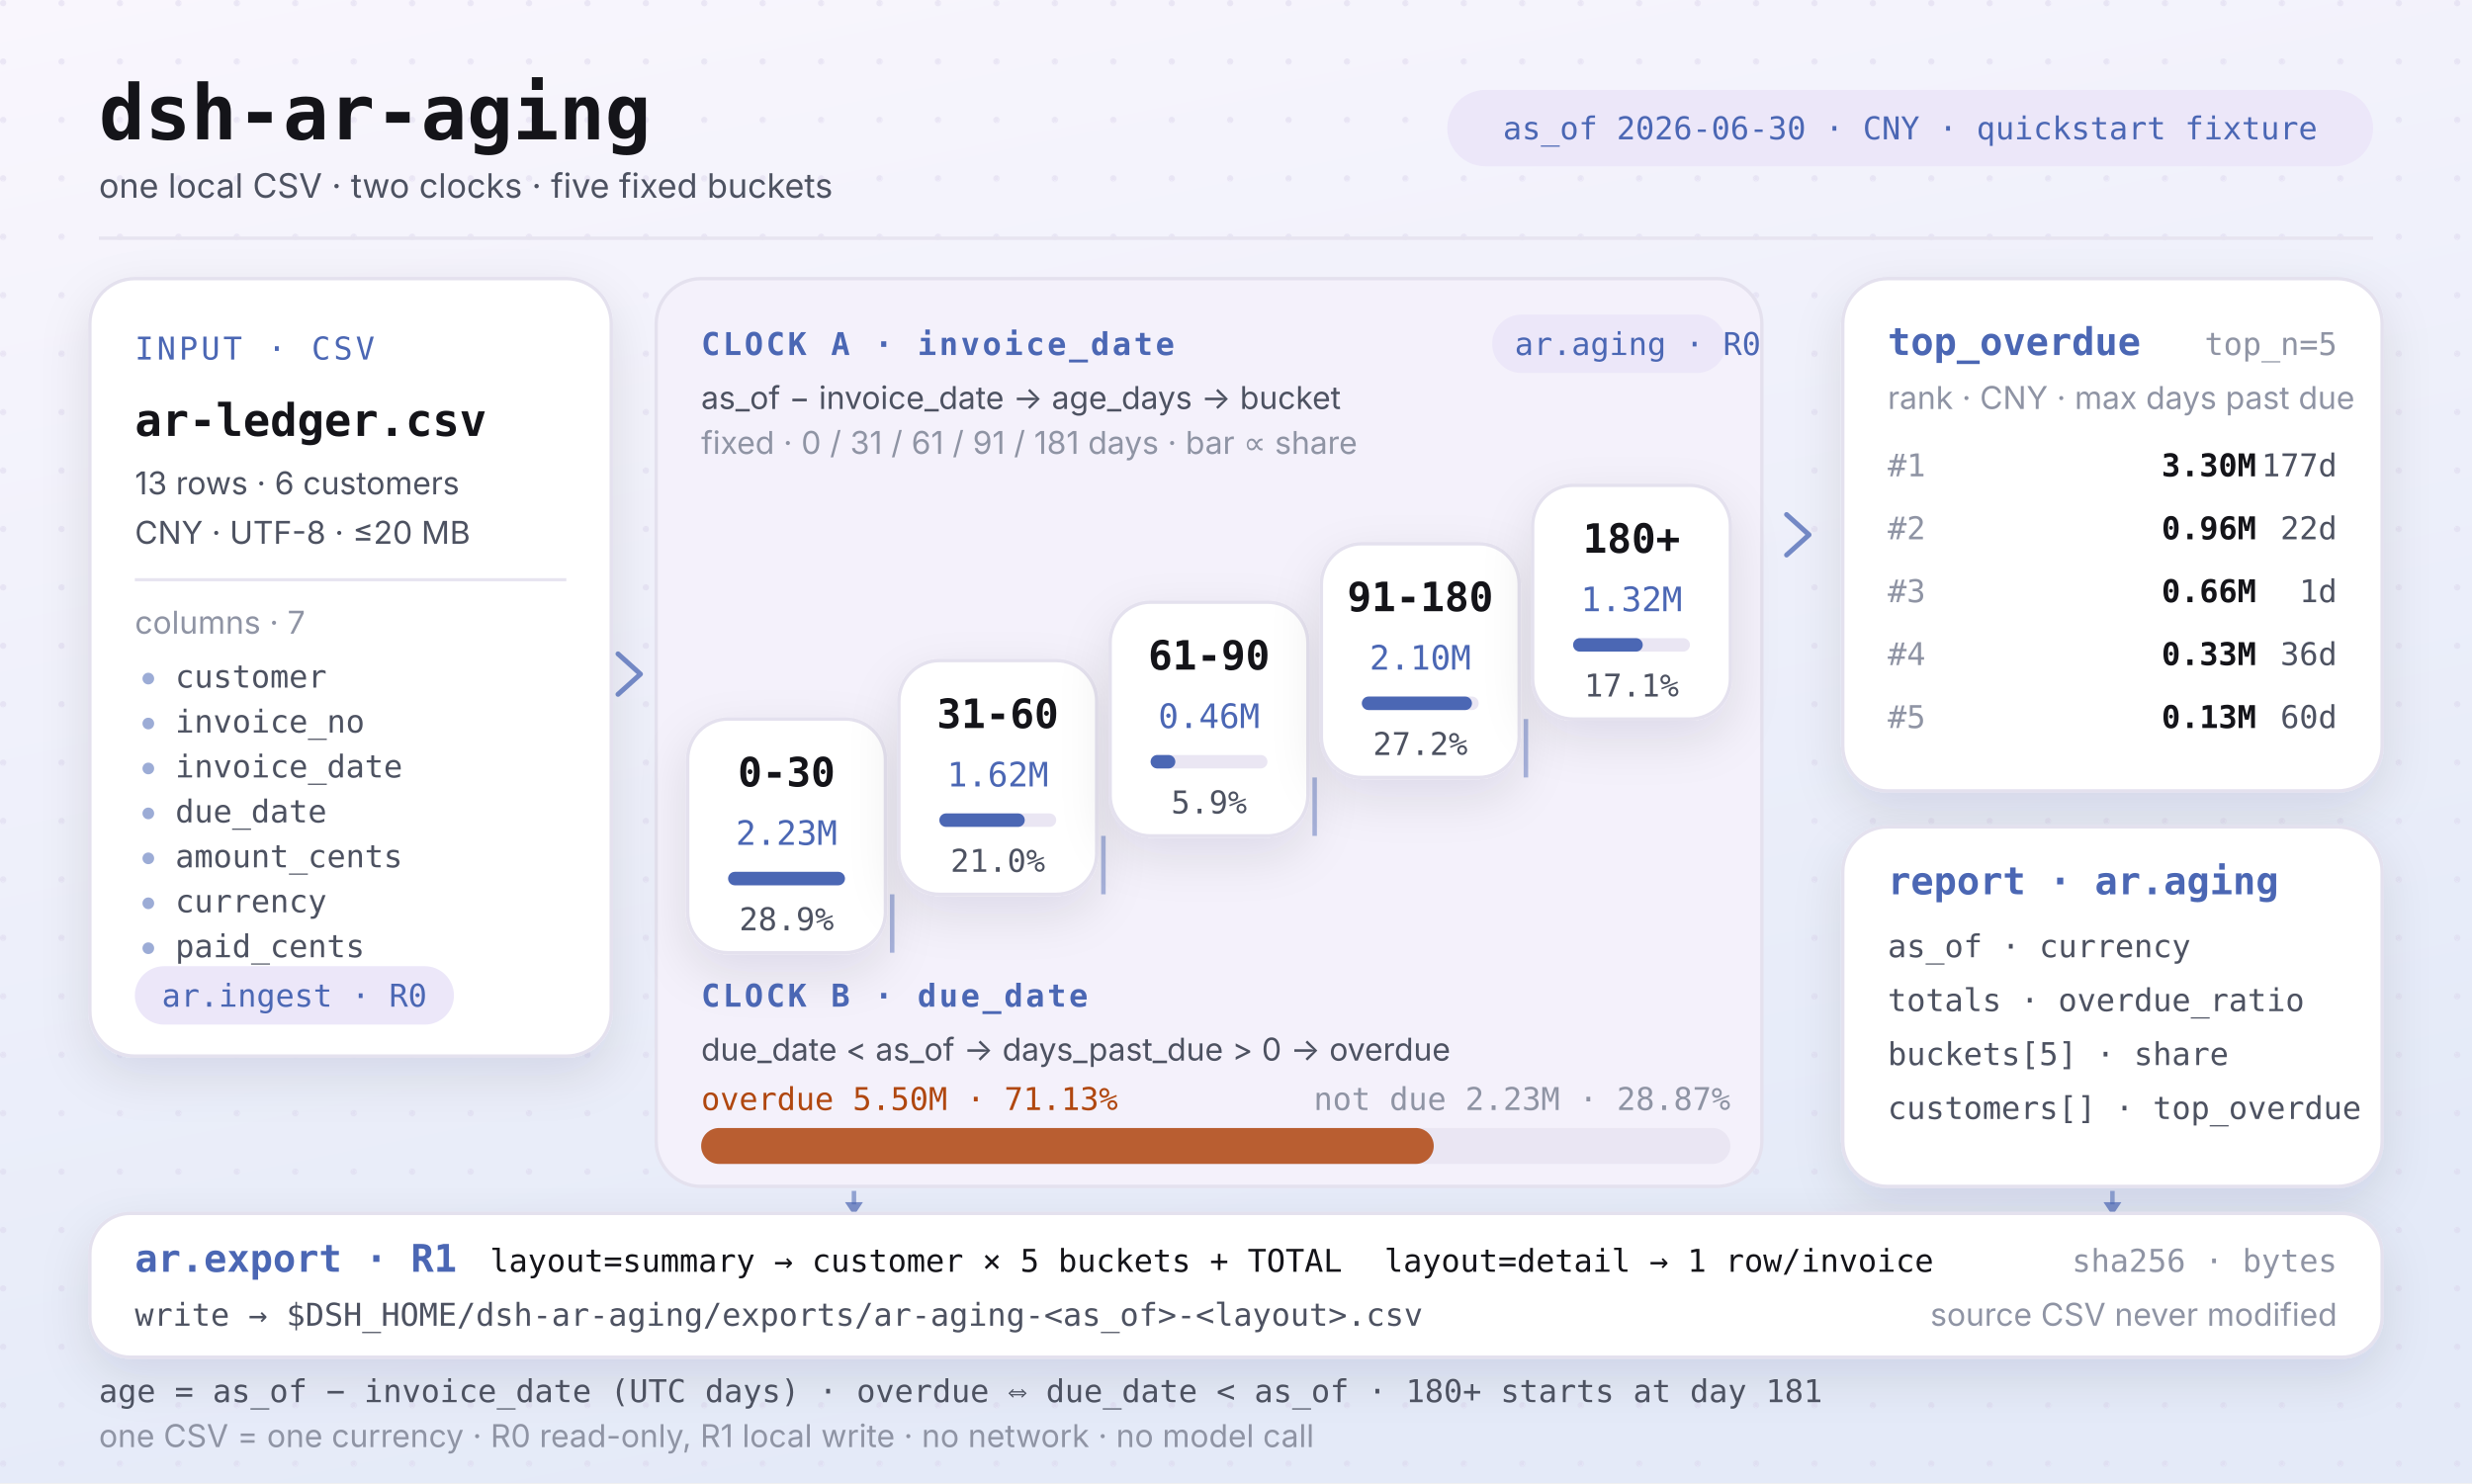
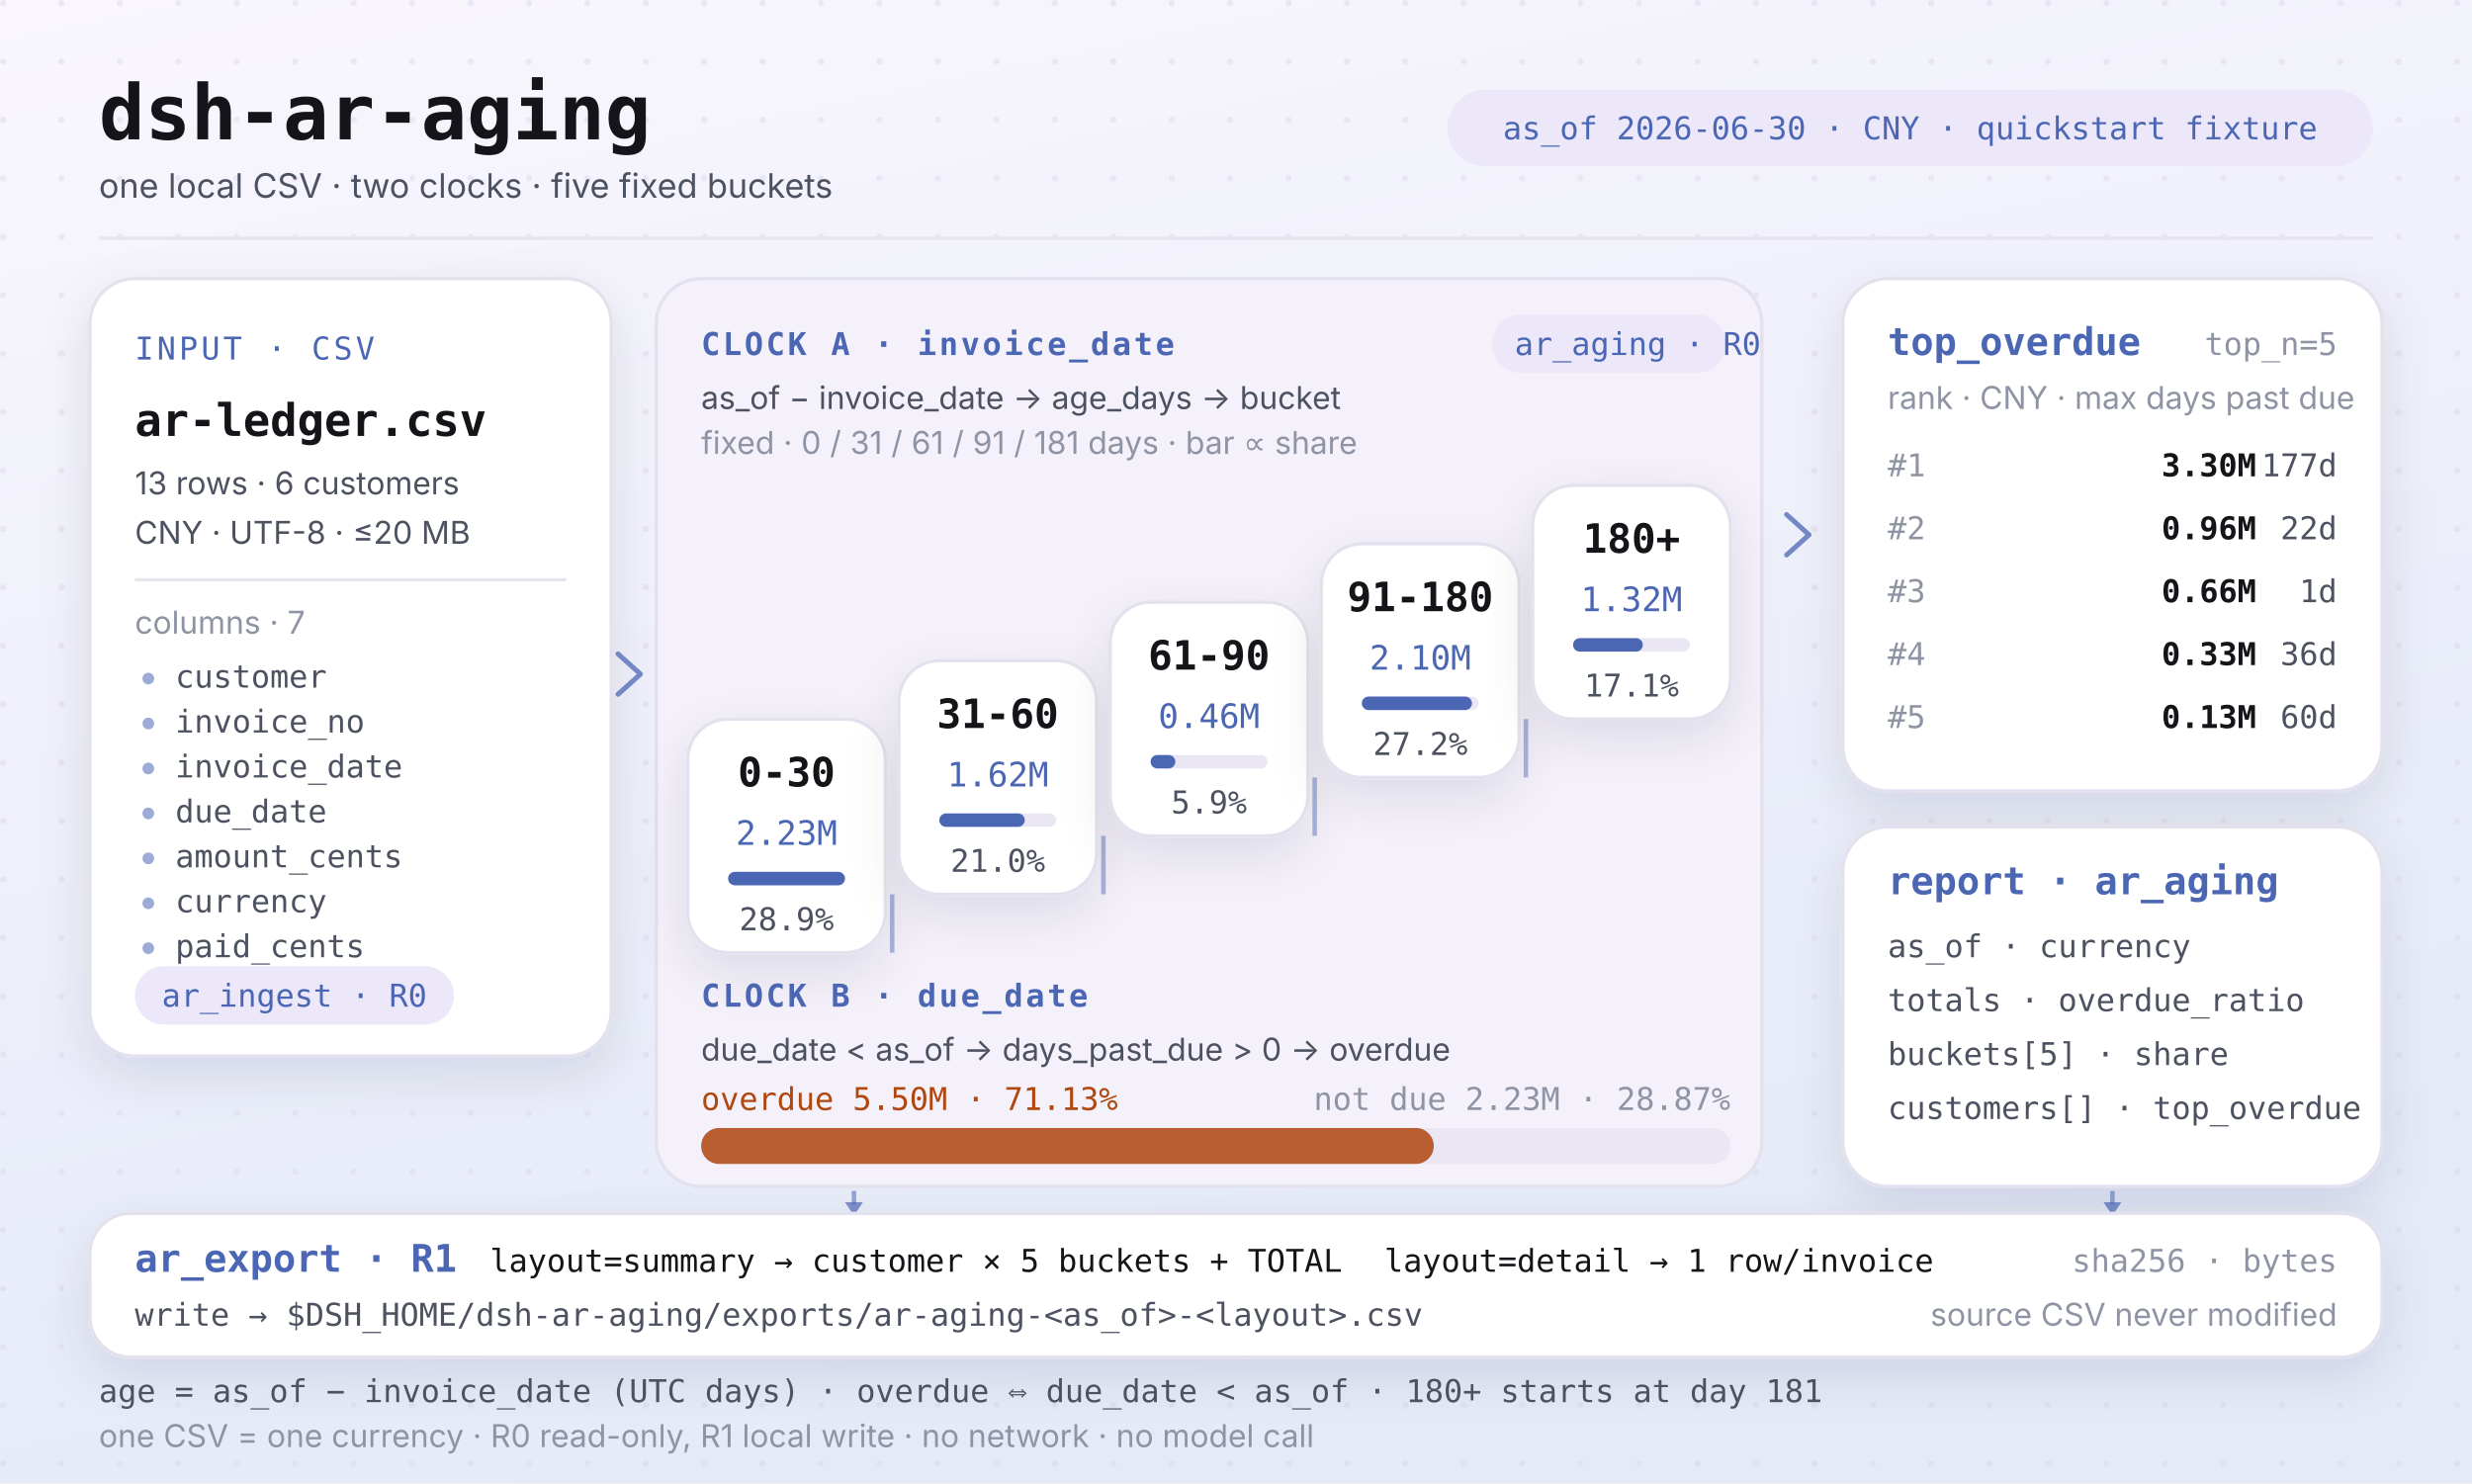
- <svg xmlns="http://www.w3.org/2000/svg" width="1100" height="660" viewBox="0 0 1100 660" role="img" aria-label="dsh-ar-aging: one AR ledger CSV is read by ar.ingest, then two clocks run on the same dataset - invoice_date gives age_days and one of five fixed buckets, due_date gives days_past_due and the overdue flag - and ar.export writes summary or detail CSV under DSH_HOME">
+ <svg xmlns="http://www.w3.org/2000/svg" width="1100" height="660" viewBox="0 0 1100 660" role="img" aria-label="dsh-ar-aging: one AR ledger CSV is read by ar_ingest, then two clocks run on the same dataset - invoice_date gives age_days and one of five fixed buckets, due_date gives days_past_due and the overdue flag - and ar_export writes summary or detail CSV under DSH_HOME">
  <defs>
    <linearGradient id="bg" x1="0" y1="0" x2="0.35" y2="1">
      <stop offset="0" stop-color="#f9f6fd" />
      <stop offset="1" stop-color="#e4eaf8" />
    </linearGradient>
    <filter id="soft" x="-30%" y="-30%" width="160%" height="180%">
      <feDropShadow dx="0" dy="8" stdDeviation="11" flood-color="#1b1735" flood-opacity="0.10" />
    </filter>
    <pattern id="dots" width="26" height="26" patternUnits="userSpaceOnUse">
      <circle cx="1.4" cy="1.4" r="1.4" fill="#d9d3ea" />
    </pattern>
  </defs>
  <rect width="1100" height="660" fill="url(#bg)" />
  <rect width="1100" height="660" fill="url(#dots)" opacity=".45" />
  <text x="44" y="62" fill="#141419" font-family="ui-monospace, SFMono-Regular, Menlo, Consolas, monospace" font-size="34" font-weight="700">dsh-ar-aging</text>
  <text x="44" y="88" fill="#4d5261" font-family="ui-sans-serif, system-ui, -apple-system, 'Segoe UI', 'Microsoft YaHei', sans-serif" font-size="15">one local CSV · two clocks · five fixed buckets</text>
  <rect x="644" y="40" width="412" height="34" rx="17" fill="#ece7f9" />
  <text x="850" y="62" fill="#4B67B4" font-family="ui-monospace, SFMono-Regular, Menlo, Consolas, monospace" font-size="14" text-anchor="middle">as_of 2026-06-30 · CNY · quickstart fixture</text>
  <line x1="44" y1="106" x2="1056" y2="106" stroke="#e7e4f0" stroke-width="1.5" />
  <g filter="url(#soft)">
    <rect x="40" y="124" width="232" height="346" rx="20" fill="#ffffff" stroke="#e4e1ee" stroke-width="1.5" />
  </g>
  <text x="60" y="160" fill="#4B67B4" font-family="ui-monospace, SFMono-Regular, Menlo, Consolas, monospace" font-size="14" letter-spacing="1.4">INPUT · CSV</text>
  <text x="60" y="194" fill="#141419" font-family="ui-monospace, SFMono-Regular, Menlo, Consolas, monospace" font-size="20" font-weight="700">ar-ledger.csv</text>
  <text x="60" y="220" fill="#4d5261" font-family="ui-sans-serif, system-ui, -apple-system, 'Segoe UI', 'Microsoft YaHei', sans-serif" font-size="14">13 rows · 6 customers</text>
  <text x="60" y="242" fill="#4d5261" font-family="ui-sans-serif, system-ui, -apple-system, 'Segoe UI', 'Microsoft YaHei', sans-serif" font-size="14">CNY · UTF-8 · ≤20 MB</text>
  <line x1="60" y1="258" x2="252" y2="258" stroke="#e7e4f0" stroke-width="1.4" />
  <text x="60" y="282" fill="#8f94a4" font-family="ui-sans-serif, system-ui, -apple-system, 'Segoe UI', 'Microsoft YaHei', sans-serif" font-size="14">columns · 7</text>
  <circle cx="66" cy="302" r="2.6" fill="#4B67B4" opacity=".55" />
  <text x="78" y="306" fill="#4d5261" font-family="ui-monospace, SFMono-Regular, Menlo, Consolas, monospace" font-size="14">customer</text>
  <circle cx="66" cy="322" r="2.6" fill="#4B67B4" opacity=".55" />
  <text x="78" y="326" fill="#4d5261" font-family="ui-monospace, SFMono-Regular, Menlo, Consolas, monospace" font-size="14">invoice_no</text>
  <circle cx="66" cy="342" r="2.6" fill="#4B67B4" opacity=".55" />
  <text x="78" y="346" fill="#4d5261" font-family="ui-monospace, SFMono-Regular, Menlo, Consolas, monospace" font-size="14">invoice_date</text>
  <circle cx="66" cy="362" r="2.6" fill="#4B67B4" opacity=".55" />
  <text x="78" y="366" fill="#4d5261" font-family="ui-monospace, SFMono-Regular, Menlo, Consolas, monospace" font-size="14">due_date</text>
  <circle cx="66" cy="382" r="2.6" fill="#4B67B4" opacity=".55" />
  <text x="78" y="386" fill="#4d5261" font-family="ui-monospace, SFMono-Regular, Menlo, Consolas, monospace" font-size="14">amount_cents</text>
  <circle cx="66" cy="402" r="2.6" fill="#4B67B4" opacity=".55" />
  <text x="78" y="406" fill="#4d5261" font-family="ui-monospace, SFMono-Regular, Menlo, Consolas, monospace" font-size="14">currency</text>
  <circle cx="66" cy="422" r="2.6" fill="#4B67B4" opacity=".55" />
  <text x="78" y="426" fill="#4d5261" font-family="ui-monospace, SFMono-Regular, Menlo, Consolas, monospace" font-size="14">paid_cents</text>
  <rect x="60" y="430" width="142" height="26" rx="13" fill="#ece7f9" />
-   <text x="72" y="448" fill="#4B67B4" font-family="ui-monospace, SFMono-Regular, Menlo, Consolas, monospace" font-size="14">ar.ingest · R0</text>
+   <text x="72" y="448" fill="#4B67B4" font-family="ui-monospace, SFMono-Regular, Menlo, Consolas, monospace" font-size="14">ar_ingest · R0</text>
  <path d="M275 291 L285 300 L275 309" fill="none" stroke="#4B67B4" stroke-width="2.2" stroke-linecap="round" stroke-linejoin="round" opacity=".75" />
  <rect x="292" y="124" width="492" height="404" rx="20" fill="#f4f1fb" stroke="#e4e1ee" stroke-width="1.5" />
  <text x="312" y="158" fill="#4B67B4" font-family="ui-monospace, SFMono-Regular, Menlo, Consolas, monospace" font-size="14" font-weight="700" letter-spacing="1.2">CLOCK A · invoice_date</text>
  <text x="312" y="182" fill="#4d5261" font-family="ui-sans-serif, system-ui, -apple-system, 'Segoe UI', 'Microsoft YaHei', sans-serif" font-size="14">as_of − invoice_date → age_days → bucket</text>
  <text x="312" y="202" fill="#8f94a4" font-family="ui-sans-serif, system-ui, -apple-system, 'Segoe UI', 'Microsoft YaHei', sans-serif" font-size="14">fixed · 0 / 31 / 61 / 91 / 181 days · bar ∝ share</text>
  <rect x="664" y="140" width="104" height="26" rx="13" fill="#ece7f9" />
-   <text x="674" y="158" fill="#4B67B4" font-family="ui-monospace, SFMono-Regular, Menlo, Consolas, monospace" font-size="14">ar.aging · R0</text>
+   <text x="674" y="158" fill="#4B67B4" font-family="ui-monospace, SFMono-Regular, Menlo, Consolas, monospace" font-size="14">ar_aging · R0</text>
  <path d="M795 229 L805 238 L795 247" fill="none" stroke="#4B67B4" stroke-width="2.2" stroke-linecap="round" stroke-linejoin="round" opacity=".75" />
  <g filter="url(#soft)">
    <rect x="306" y="320" width="88" height="104" rx="18" fill="#ffffff" stroke="#e4e1ee" stroke-width="1.5" />
  </g>
  <text x="350" y="350" fill="#141419" font-family="ui-monospace, SFMono-Regular, Menlo, Consolas, monospace" font-size="18" font-weight="700" text-anchor="middle">0-30</text>
  <text x="350" y="376" fill="#4B67B4" font-family="ui-monospace, SFMono-Regular, Menlo, Consolas, monospace" font-size="15" text-anchor="middle">2.23M</text>
  <rect x="324" y="388" width="52" height="6" rx="3" fill="#eae6f3" />
  <rect x="324" y="388" width="52" height="6" rx="3" fill="#4B67B4" />
  <text x="350" y="414" fill="#4d5261" font-family="ui-monospace, SFMono-Regular, Menlo, Consolas, monospace" font-size="14" text-anchor="middle">28.9%</text>
  <line x1="397" y1="424" x2="397" y2="398" stroke="#4B67B4" stroke-width="2" opacity=".45" />
  <g filter="url(#soft)">
    <rect x="400" y="294" width="88" height="104" rx="18" fill="#ffffff" stroke="#e4e1ee" stroke-width="1.5" />
  </g>
  <text x="444" y="324" fill="#141419" font-family="ui-monospace, SFMono-Regular, Menlo, Consolas, monospace" font-size="18" font-weight="700" text-anchor="middle">31-60</text>
  <text x="444" y="350" fill="#4B67B4" font-family="ui-monospace, SFMono-Regular, Menlo, Consolas, monospace" font-size="15" text-anchor="middle">1.62M</text>
  <rect x="418" y="362" width="52" height="6" rx="3" fill="#eae6f3" />
  <rect x="418" y="362" width="38" height="6" rx="3" fill="#4B67B4" />
  <text x="444" y="388" fill="#4d5261" font-family="ui-monospace, SFMono-Regular, Menlo, Consolas, monospace" font-size="14" text-anchor="middle">21.0%</text>
  <line x1="491" y1="398" x2="491" y2="372" stroke="#4B67B4" stroke-width="2" opacity=".45" />
  <g filter="url(#soft)">
    <rect x="494" y="268" width="88" height="104" rx="18" fill="#ffffff" stroke="#e4e1ee" stroke-width="1.5" />
  </g>
  <text x="538" y="298" fill="#141419" font-family="ui-monospace, SFMono-Regular, Menlo, Consolas, monospace" font-size="18" font-weight="700" text-anchor="middle">61-90</text>
  <text x="538" y="324" fill="#4B67B4" font-family="ui-monospace, SFMono-Regular, Menlo, Consolas, monospace" font-size="15" text-anchor="middle">0.46M</text>
  <rect x="512" y="336" width="52" height="6" rx="3" fill="#eae6f3" />
  <rect x="512" y="336" width="11" height="6" rx="3" fill="#4B67B4" />
  <text x="538" y="362" fill="#4d5261" font-family="ui-monospace, SFMono-Regular, Menlo, Consolas, monospace" font-size="14" text-anchor="middle">5.9%</text>
  <line x1="585" y1="372" x2="585" y2="346" stroke="#4B67B4" stroke-width="2" opacity=".45" />
  <g filter="url(#soft)">
    <rect x="588" y="242" width="88" height="104" rx="18" fill="#ffffff" stroke="#e4e1ee" stroke-width="1.5" />
  </g>
  <text x="632" y="272" fill="#141419" font-family="ui-monospace, SFMono-Regular, Menlo, Consolas, monospace" font-size="18" font-weight="700" text-anchor="middle">91-180</text>
  <text x="632" y="298" fill="#4B67B4" font-family="ui-monospace, SFMono-Regular, Menlo, Consolas, monospace" font-size="15" text-anchor="middle">2.10M</text>
  <rect x="606" y="310" width="52" height="6" rx="3" fill="#eae6f3" />
  <rect x="606" y="310" width="49" height="6" rx="3" fill="#4B67B4" />
  <text x="632" y="336" fill="#4d5261" font-family="ui-monospace, SFMono-Regular, Menlo, Consolas, monospace" font-size="14" text-anchor="middle">27.2%</text>
  <line x1="679" y1="346" x2="679" y2="320" stroke="#4B67B4" stroke-width="2" opacity=".45" />
  <g filter="url(#soft)">
    <rect x="682" y="216" width="88" height="104" rx="18" fill="#ffffff" stroke="#e4e1ee" stroke-width="1.5" />
  </g>
  <text x="726" y="246" fill="#141419" font-family="ui-monospace, SFMono-Regular, Menlo, Consolas, monospace" font-size="18" font-weight="700" text-anchor="middle">180+</text>
  <text x="726" y="272" fill="#4B67B4" font-family="ui-monospace, SFMono-Regular, Menlo, Consolas, monospace" font-size="15" text-anchor="middle">1.32M</text>
  <rect x="700" y="284" width="52" height="6" rx="3" fill="#eae6f3" />
  <rect x="700" y="284" width="31" height="6" rx="3" fill="#4B67B4" />
  <text x="726" y="310" fill="#4d5261" font-family="ui-monospace, SFMono-Regular, Menlo, Consolas, monospace" font-size="14" text-anchor="middle">17.1%</text>
  <text x="312" y="448" fill="#4B67B4" font-family="ui-monospace, SFMono-Regular, Menlo, Consolas, monospace" font-size="14" font-weight="700" letter-spacing="1.2">CLOCK B · due_date</text>
  <text x="312" y="472" fill="#4d5261" font-family="ui-sans-serif, system-ui, -apple-system, 'Segoe UI', 'Microsoft YaHei', sans-serif" font-size="14">due_date &lt; as_of → days_past_due &gt; 0 → overdue</text>
  <text x="312" y="494" fill="#b0470f" font-family="ui-monospace, SFMono-Regular, Menlo, Consolas, monospace" font-size="14">overdue 5.50M · 71.13%</text>
  <text x="770" y="494" fill="#8f94a4" font-family="ui-monospace, SFMono-Regular, Menlo, Consolas, monospace" font-size="14" text-anchor="end">not due 2.23M · 28.87%</text>
  <rect x="312" y="502" width="458" height="16" rx="8" fill="#eae6f3" />
  <rect x="312" y="502" width="326" height="16" rx="8" fill="#b0470f" opacity=".85" />
  <g filter="url(#soft)">
    <rect x="820" y="124" width="240" height="228" rx="20" fill="#ffffff" stroke="#e4e1ee" stroke-width="1.5" />
  </g>
  <text x="840" y="158" fill="#4B67B4" font-family="ui-monospace, SFMono-Regular, Menlo, Consolas, monospace" font-size="17" font-weight="700">top_overdue</text>
  <text x="1040" y="158" fill="#8f94a4" font-family="ui-monospace, SFMono-Regular, Menlo, Consolas, monospace" font-size="14" text-anchor="end">top_n=5</text>
  <text x="840" y="182" fill="#8f94a4" font-family="ui-sans-serif, system-ui, -apple-system, 'Segoe UI', 'Microsoft YaHei', sans-serif" font-size="14">rank · CNY · max days past due</text>
  <text x="840" y="212" fill="#8f94a4" font-family="ui-monospace, SFMono-Regular, Menlo, Consolas, monospace" font-size="14">#1</text>
  <text x="1004" y="212" fill="#141419" font-family="ui-monospace, SFMono-Regular, Menlo, Consolas, monospace" font-size="14" font-weight="700" text-anchor="end">3.30M</text>
  <text x="1040" y="212" fill="#4d5261" font-family="ui-monospace, SFMono-Regular, Menlo, Consolas, monospace" font-size="14" text-anchor="end">177d</text>
  <text x="840" y="240" fill="#8f94a4" font-family="ui-monospace, SFMono-Regular, Menlo, Consolas, monospace" font-size="14">#2</text>
  <text x="1004" y="240" fill="#141419" font-family="ui-monospace, SFMono-Regular, Menlo, Consolas, monospace" font-size="14" font-weight="700" text-anchor="end">0.96M</text>
  <text x="1040" y="240" fill="#4d5261" font-family="ui-monospace, SFMono-Regular, Menlo, Consolas, monospace" font-size="14" text-anchor="end">22d</text>
  <text x="840" y="268" fill="#8f94a4" font-family="ui-monospace, SFMono-Regular, Menlo, Consolas, monospace" font-size="14">#3</text>
  <text x="1004" y="268" fill="#141419" font-family="ui-monospace, SFMono-Regular, Menlo, Consolas, monospace" font-size="14" font-weight="700" text-anchor="end">0.66M</text>
  <text x="1040" y="268" fill="#4d5261" font-family="ui-monospace, SFMono-Regular, Menlo, Consolas, monospace" font-size="14" text-anchor="end">1d</text>
  <text x="840" y="296" fill="#8f94a4" font-family="ui-monospace, SFMono-Regular, Menlo, Consolas, monospace" font-size="14">#4</text>
  <text x="1004" y="296" fill="#141419" font-family="ui-monospace, SFMono-Regular, Menlo, Consolas, monospace" font-size="14" font-weight="700" text-anchor="end">0.33M</text>
  <text x="1040" y="296" fill="#4d5261" font-family="ui-monospace, SFMono-Regular, Menlo, Consolas, monospace" font-size="14" text-anchor="end">36d</text>
  <text x="840" y="324" fill="#8f94a4" font-family="ui-monospace, SFMono-Regular, Menlo, Consolas, monospace" font-size="14">#5</text>
  <text x="1004" y="324" fill="#141419" font-family="ui-monospace, SFMono-Regular, Menlo, Consolas, monospace" font-size="14" font-weight="700" text-anchor="end">0.13M</text>
  <text x="1040" y="324" fill="#4d5261" font-family="ui-monospace, SFMono-Regular, Menlo, Consolas, monospace" font-size="14" text-anchor="end">60d</text>
  <g filter="url(#soft)">
    <rect x="820" y="368" width="240" height="160" rx="20" fill="#ffffff" stroke="#e4e1ee" stroke-width="1.5" />
  </g>
-   <text x="840" y="398" fill="#4B67B4" font-family="ui-monospace, SFMono-Regular, Menlo, Consolas, monospace" font-size="17" font-weight="700">report · ar.aging</text>
+   <text x="840" y="398" fill="#4B67B4" font-family="ui-monospace, SFMono-Regular, Menlo, Consolas, monospace" font-size="17" font-weight="700">report · ar_aging</text>
  <text x="840" y="426" fill="#4d5261" font-family="ui-monospace, SFMono-Regular, Menlo, Consolas, monospace" font-size="14">as_of · currency</text>
  <text x="840" y="450" fill="#4d5261" font-family="ui-monospace, SFMono-Regular, Menlo, Consolas, monospace" font-size="14">totals · overdue_ratio</text>
  <text x="840" y="474" fill="#4d5261" font-family="ui-monospace, SFMono-Regular, Menlo, Consolas, monospace" font-size="14">buckets[5] · share</text>
  <text x="840" y="498" fill="#4d5261" font-family="ui-monospace, SFMono-Regular, Menlo, Consolas, monospace" font-size="14">customers[] · top_overdue</text>
  <line x1="380" y1="530" x2="380" y2="536" stroke="#4B67B4" stroke-width="2" opacity=".55" />
  <path d="M376 535 L384 535 L380 541 Z" fill="#4B67B4" opacity=".7" />
  <line x1="940" y1="530" x2="940" y2="536" stroke="#4B67B4" stroke-width="2" opacity=".55" />
  <path d="M936 535 L944 535 L940 541 Z" fill="#4B67B4" opacity=".7" />
  <g filter="url(#soft)">
    <rect x="40" y="540" width="1020" height="64" rx="18" fill="#ffffff" stroke="#e4e1ee" stroke-width="1.5" />
  </g>
-   <text x="60" y="566" fill="#4B67B4" font-family="ui-monospace, SFMono-Regular, Menlo, Consolas, monospace" font-size="17" font-weight="700">ar.export · R1</text>
+   <text x="60" y="566" fill="#4B67B4" font-family="ui-monospace, SFMono-Regular, Menlo, Consolas, monospace" font-size="17" font-weight="700">ar_export · R1</text>
  <text x="218" y="566" fill="#141419" font-family="ui-monospace, SFMono-Regular, Menlo, Consolas, monospace" font-size="14">layout=summary → customer × 5 buckets + TOTAL</text>
  <text x="616" y="566" fill="#141419" font-family="ui-monospace, SFMono-Regular, Menlo, Consolas, monospace" font-size="14">layout=detail → 1 row/invoice</text>
  <text x="1040" y="566" fill="#8f94a4" font-family="ui-monospace, SFMono-Regular, Menlo, Consolas, monospace" font-size="14" text-anchor="end">sha256 · bytes</text>
  <text x="60" y="590" fill="#4d5261" font-family="ui-monospace, SFMono-Regular, Menlo, Consolas, monospace" font-size="14">write → $DSH_HOME/dsh-ar-aging/exports/ar-aging-&lt;as_of&gt;-&lt;layout&gt;.csv</text>
  <text x="1040" y="590" fill="#8f94a4" font-family="ui-sans-serif, system-ui, -apple-system, 'Segoe UI', 'Microsoft YaHei', sans-serif" font-size="14" text-anchor="end">source CSV never modified</text>
  <text x="44" y="624" fill="#4d5261" font-family="ui-monospace, SFMono-Regular, Menlo, Consolas, monospace" font-size="14">age = as_of − invoice_date (UTC days) · overdue ⟺ due_date &lt; as_of · 180+ starts at day 181</text>
  <text x="44" y="644" fill="#8f94a4" font-family="ui-sans-serif, system-ui, -apple-system, 'Segoe UI', 'Microsoft YaHei', sans-serif" font-size="14">one CSV = one currency · R0 read-only, R1 local write · no network · no model call</text>
</svg>
